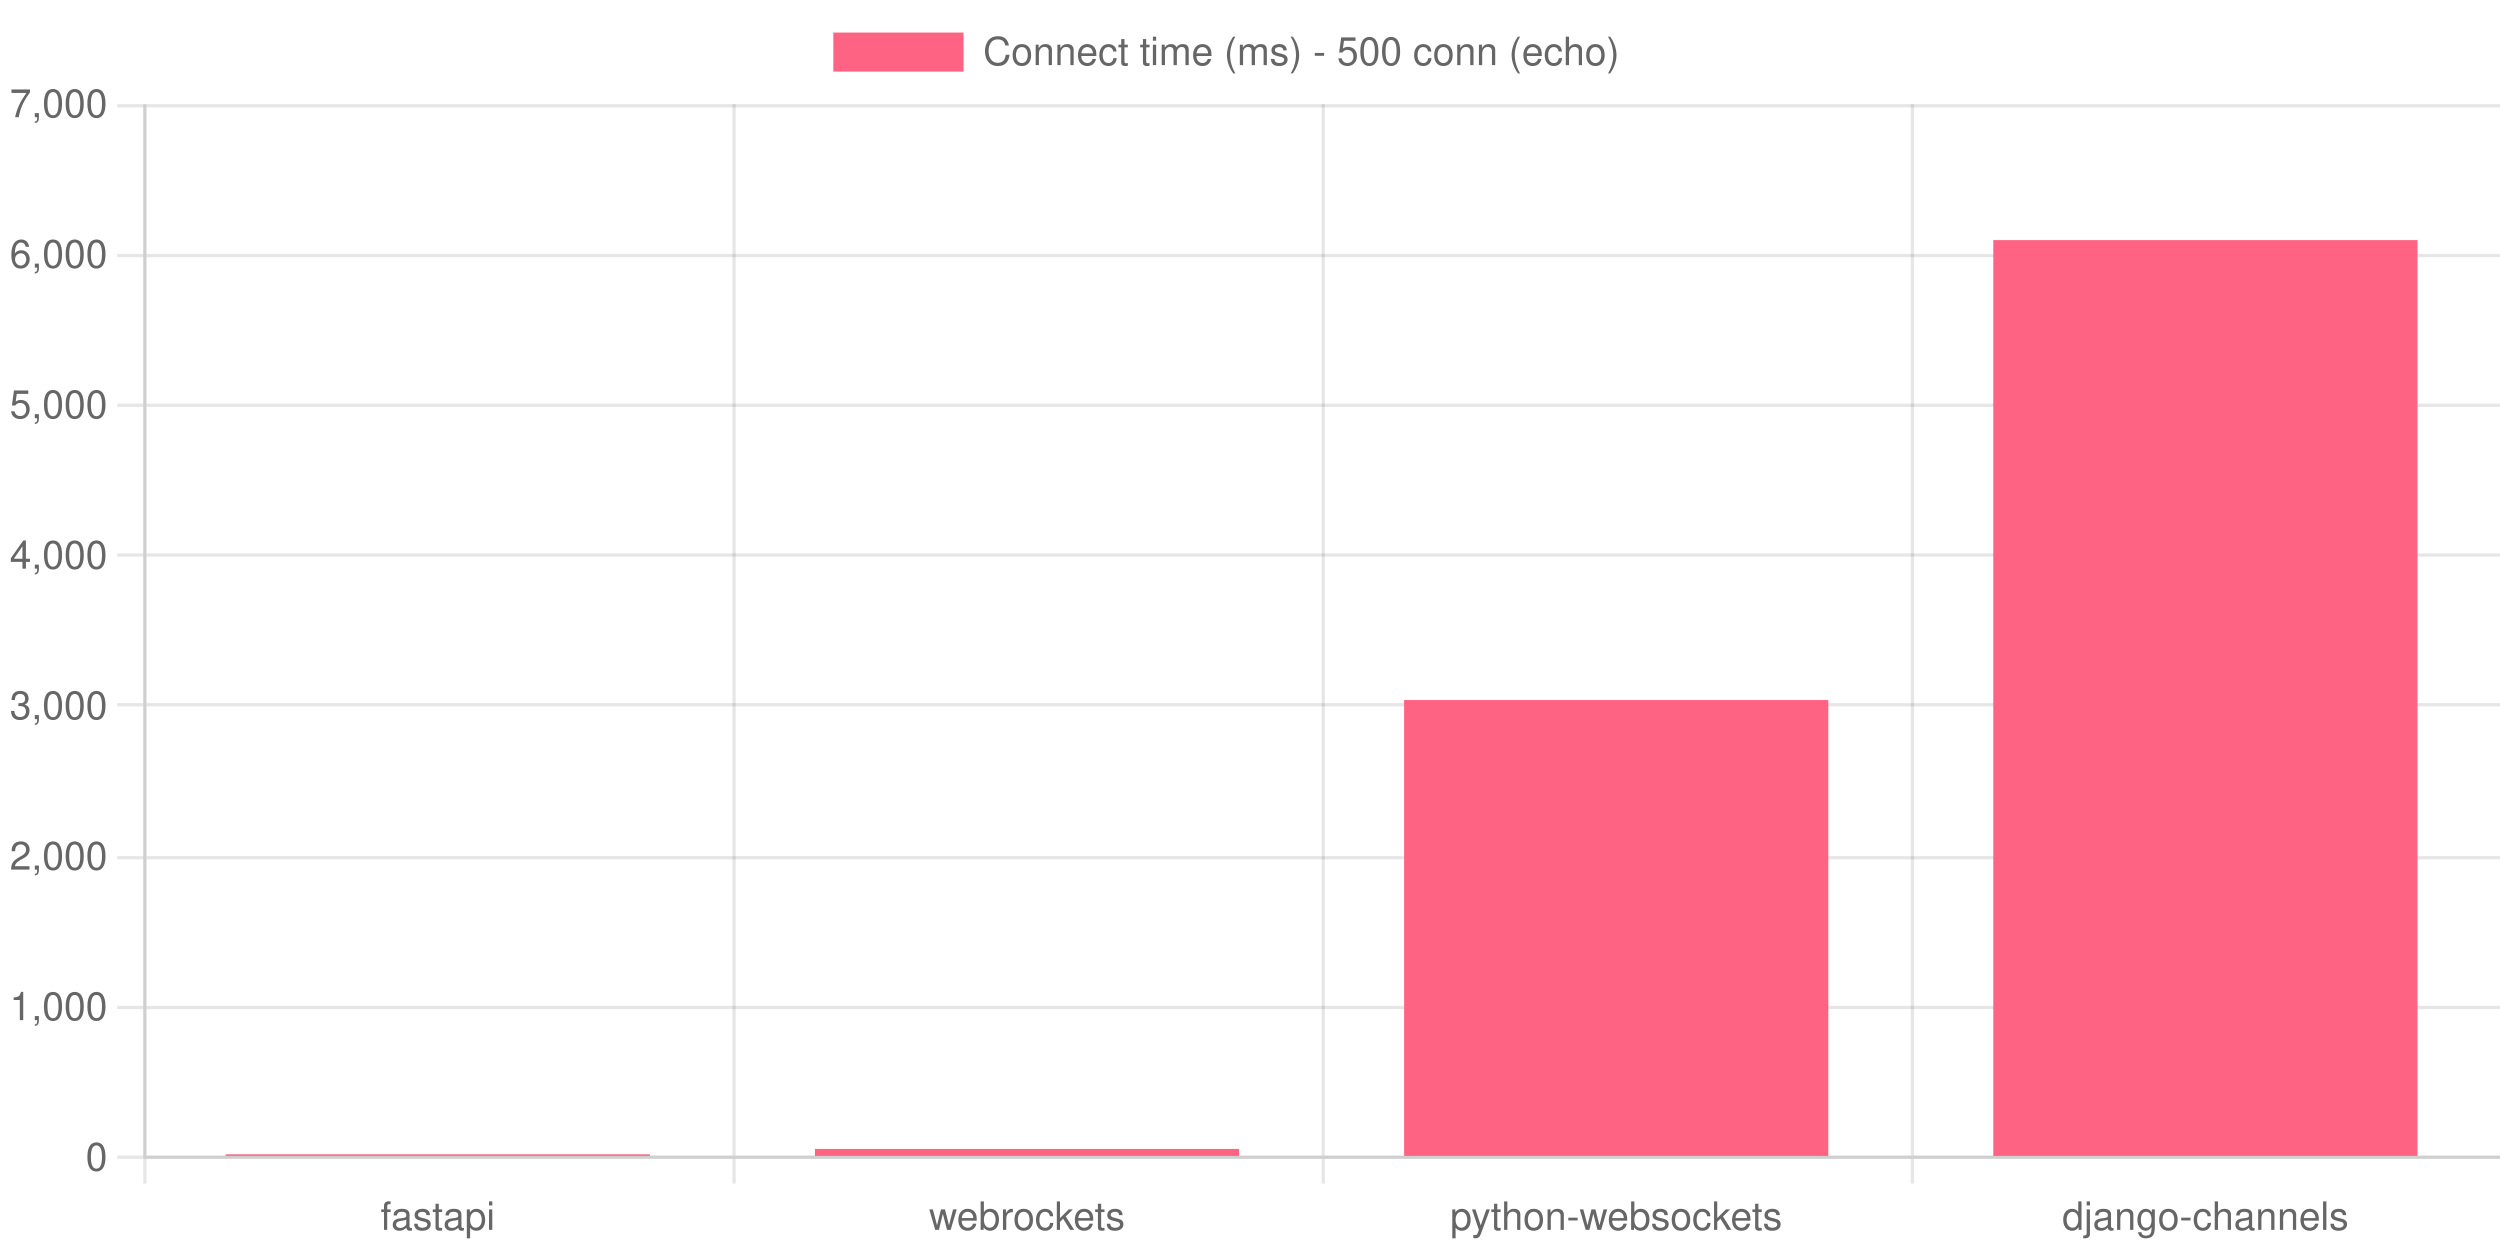
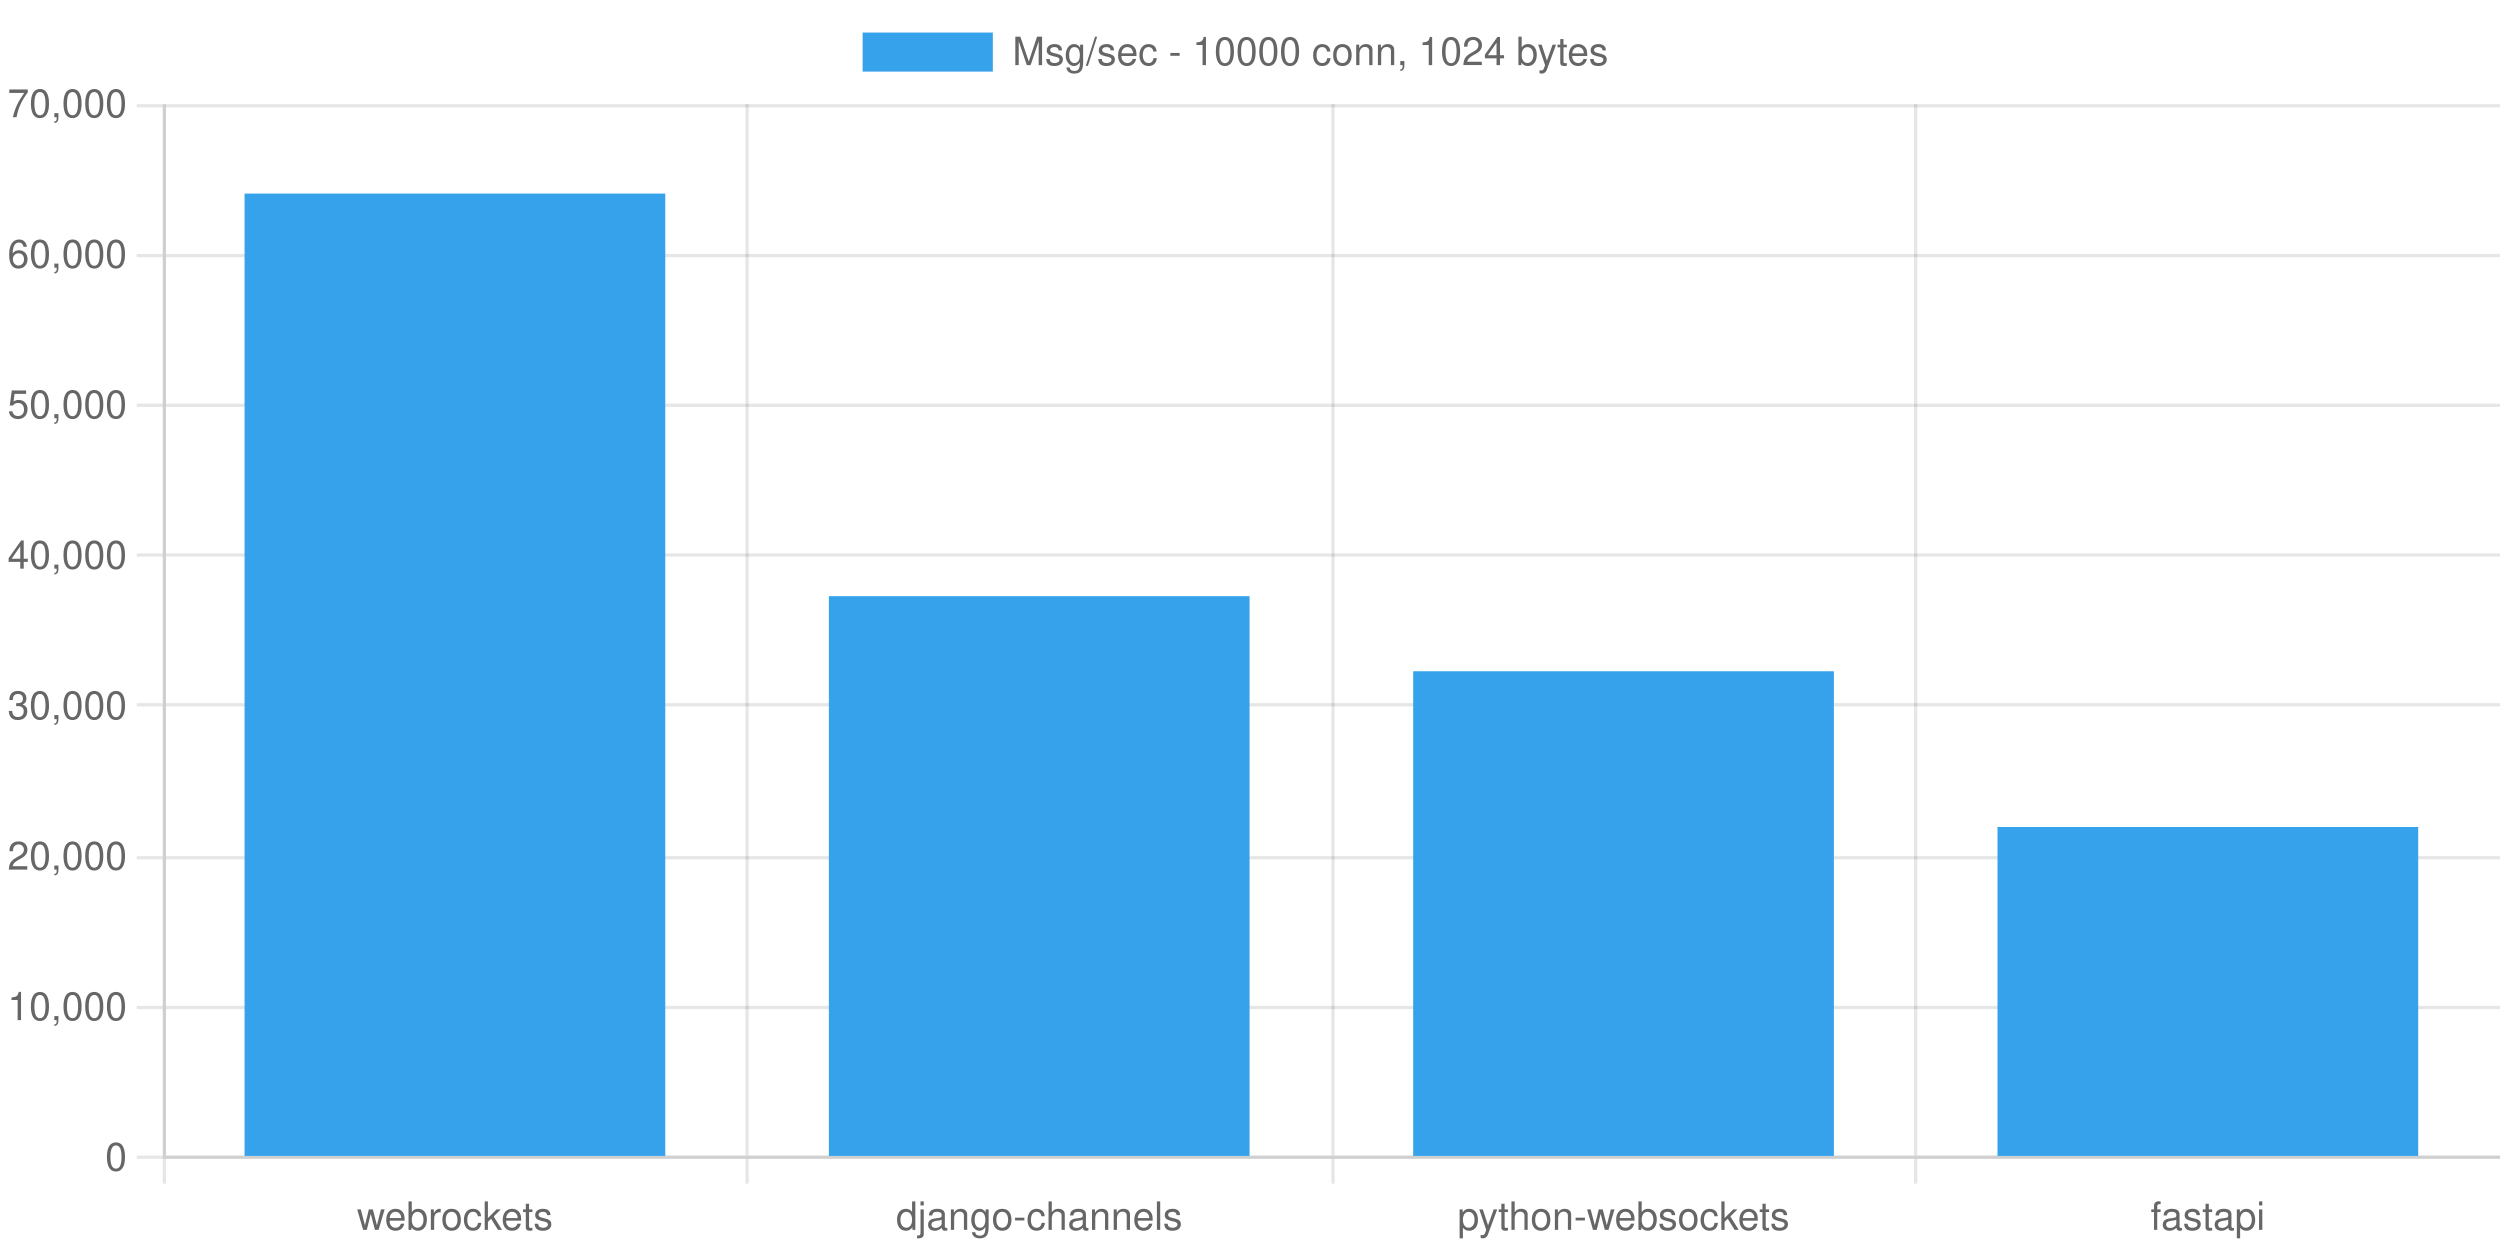
<svg xmlns="http://www.w3.org/2000/svg" version="1.1" width="768px" height="384px" viewBox="0 0 768 384">
  <defs>
    <clipPath id="clip-1" fill-rule="nonzero">
      <path d="M 0,0 L 0,32 768,32 768,0 Z" />
    </clipPath>
    <clipPath id="clip-2" fill-rule="nonzero">
      <path d="M 0,355.6 L 0,384 768,384 768,355.6 Z" />
    </clipPath>
    <clipPath id="clip-3" fill-rule="nonzero">
-       <path d="M 0,0 L 0,384 44,384 44,0 Z" />
+       <path d="M 0,0 L 0,384 50,384 50,0 Z" />
    </clipPath>
    <clipPath id="clip-4" fill-rule="nonzero">
-       <path d="M 44,32 L 44,355.6 768,355.6 768,32 Z" />
+       <path d="M 50,32 L 50,355.6 768,355.6 768,32 Z" />
    </clipPath>
  </defs>
  <g stroke="none" fill="transparent" fill-rule="nonzero" fill-opacity="1">
    <rect x="0" y="0" width="768" height="384" transform="matrix(1 0 0 1 0 0)" />
  </g>
  <g stroke="rgb(0,0,0)" stroke-width="1" stroke-linecap="butt" stroke-linejoin="miter" stroke-miterlimit="4" stroke-opacity="0.1" fill="none">
-     <path d="M 44.5,32 L 44.5,355" />
+     <path d="M 50.5,32 L 50.5,355" />
  </g>
  <g stroke="rgb(0,0,0)" stroke-width="1" stroke-linecap="butt" stroke-linejoin="miter" stroke-miterlimit="4" stroke-opacity="0.1" fill="none">
-     <path d="M 44.5,356 L 44.5,363.6" />
+     <path d="M 50.5,356 L 50.5,363.6" />
  </g>
  <g stroke="rgb(0,0,0)" stroke-width="1" stroke-linecap="butt" stroke-linejoin="miter" stroke-miterlimit="4" stroke-opacity="0.1" fill="none">
-     <path d="M 225.5,32 L 225.5,355" />
+     <path d="M 229.5,32 L 229.5,355" />
  </g>
  <g stroke="rgb(0,0,0)" stroke-width="1" stroke-linecap="butt" stroke-linejoin="miter" stroke-miterlimit="4" stroke-opacity="0.1" fill="none">
-     <path d="M 225.5,356 L 225.5,363.6" />
+     <path d="M 229.5,356 L 229.5,363.6" />
  </g>
  <g stroke="rgb(0,0,0)" stroke-width="1" stroke-linecap="butt" stroke-linejoin="miter" stroke-miterlimit="4" stroke-opacity="0.1" fill="none">
-     <path d="M 406.5,32 L 406.5,355" />
+     <path d="M 409.5,32 L 409.5,355" />
  </g>
  <g stroke="rgb(0,0,0)" stroke-width="1" stroke-linecap="butt" stroke-linejoin="miter" stroke-miterlimit="4" stroke-opacity="0.1" fill="none">
-     <path d="M 406.5,356 L 406.5,363.6" />
+     <path d="M 409.5,356 L 409.5,363.6" />
  </g>
  <g stroke="rgb(0,0,0)" stroke-width="1" stroke-linecap="butt" stroke-linejoin="miter" stroke-miterlimit="4" stroke-opacity="0.1" fill="none">
-     <path d="M 587.5,32 L 587.5,355" />
+     <path d="M 588.5,32 L 588.5,355" />
  </g>
  <g stroke="rgb(0,0,0)" stroke-width="1" stroke-linecap="butt" stroke-linejoin="miter" stroke-miterlimit="4" stroke-opacity="0.1" fill="none">
-     <path d="M 587.5,356 L 587.5,363.6" />
+     <path d="M 588.5,356 L 588.5,363.6" />
  </g>
  <g stroke="rgb(0,0,0)" stroke-width="1" stroke-linecap="butt" stroke-linejoin="miter" stroke-miterlimit="4" stroke-opacity="0.1" fill="none">
    <path d="M 768.5,32 L 768.5,355" />
  </g>
  <g stroke="rgb(0,0,0)" stroke-width="1" stroke-linecap="butt" stroke-linejoin="miter" stroke-miterlimit="4" stroke-opacity="0.1" fill="none">
    <path d="M 768.5,356 L 768.5,363.6" />
  </g>
  <g stroke="rgb(0,0,0)" stroke-width="1" stroke-linecap="butt" stroke-linejoin="miter" stroke-miterlimit="4" stroke-opacity="0.1" fill="none">
-     <path d="M 45,355.5 L 768,355.5" />
+     <path d="M 51,355.5 L 768,355.5" />
  </g>
  <g stroke="rgb(0,0,0)" stroke-width="1" stroke-linecap="butt" stroke-linejoin="miter" stroke-miterlimit="4" stroke-opacity="0.1" fill="none">
-     <path d="M 36,355.5 L 44,355.5" />
+     <path d="M 42,355.5 L 50,355.5" />
  </g>
  <g stroke="rgb(0,0,0)" stroke-width="1" stroke-linecap="butt" stroke-linejoin="miter" stroke-miterlimit="4" stroke-opacity="0.1" fill="none">
-     <path d="M 45,309.5 L 768,309.5" />
+     <path d="M 51,309.5 L 768,309.5" />
  </g>
  <g stroke="rgb(0,0,0)" stroke-width="1" stroke-linecap="butt" stroke-linejoin="miter" stroke-miterlimit="4" stroke-opacity="0.1" fill="none">
-     <path d="M 36,309.5 L 44,309.5" />
+     <path d="M 42,309.5 L 50,309.5" />
  </g>
  <g stroke="rgb(0,0,0)" stroke-width="1" stroke-linecap="butt" stroke-linejoin="miter" stroke-miterlimit="4" stroke-opacity="0.1" fill="none">
-     <path d="M 45,263.5 L 768,263.5" />
+     <path d="M 51,263.5 L 768,263.5" />
  </g>
  <g stroke="rgb(0,0,0)" stroke-width="1" stroke-linecap="butt" stroke-linejoin="miter" stroke-miterlimit="4" stroke-opacity="0.1" fill="none">
-     <path d="M 36,263.5 L 44,263.5" />
+     <path d="M 42,263.5 L 50,263.5" />
  </g>
  <g stroke="rgb(0,0,0)" stroke-width="1" stroke-linecap="butt" stroke-linejoin="miter" stroke-miterlimit="4" stroke-opacity="0.1" fill="none">
-     <path d="M 45,216.5 L 768,216.5" />
+     <path d="M 51,216.5 L 768,216.5" />
  </g>
  <g stroke="rgb(0,0,0)" stroke-width="1" stroke-linecap="butt" stroke-linejoin="miter" stroke-miterlimit="4" stroke-opacity="0.1" fill="none">
-     <path d="M 36,216.5 L 44,216.5" />
+     <path d="M 42,216.5 L 50,216.5" />
  </g>
  <g stroke="rgb(0,0,0)" stroke-width="1" stroke-linecap="butt" stroke-linejoin="miter" stroke-miterlimit="4" stroke-opacity="0.1" fill="none">
-     <path d="M 45,170.5 L 768,170.5" />
+     <path d="M 51,170.5 L 768,170.5" />
  </g>
  <g stroke="rgb(0,0,0)" stroke-width="1" stroke-linecap="butt" stroke-linejoin="miter" stroke-miterlimit="4" stroke-opacity="0.1" fill="none">
-     <path d="M 36,170.5 L 44,170.5" />
+     <path d="M 42,170.5 L 50,170.5" />
  </g>
  <g stroke="rgb(0,0,0)" stroke-width="1" stroke-linecap="butt" stroke-linejoin="miter" stroke-miterlimit="4" stroke-opacity="0.1" fill="none">
-     <path d="M 45,124.5 L 768,124.5" />
+     <path d="M 51,124.5 L 768,124.5" />
  </g>
  <g stroke="rgb(0,0,0)" stroke-width="1" stroke-linecap="butt" stroke-linejoin="miter" stroke-miterlimit="4" stroke-opacity="0.1" fill="none">
-     <path d="M 36,124.5 L 44,124.5" />
+     <path d="M 42,124.5 L 50,124.5" />
  </g>
  <g stroke="rgb(0,0,0)" stroke-width="1" stroke-linecap="butt" stroke-linejoin="miter" stroke-miterlimit="4" stroke-opacity="0.1" fill="none">
-     <path d="M 45,78.5 L 768,78.5" />
+     <path d="M 51,78.5 L 768,78.5" />
  </g>
  <g stroke="rgb(0,0,0)" stroke-width="1" stroke-linecap="butt" stroke-linejoin="miter" stroke-miterlimit="4" stroke-opacity="0.1" fill="none">
-     <path d="M 36,78.5 L 44,78.5" />
+     <path d="M 42,78.5 L 50,78.5" />
  </g>
  <g stroke="rgb(0,0,0)" stroke-width="1" stroke-linecap="butt" stroke-linejoin="miter" stroke-miterlimit="4" stroke-opacity="0.1" fill="none">
-     <path d="M 45,32.5 L 768,32.5" />
+     <path d="M 51,32.5 L 768,32.5" />
  </g>
  <g stroke="rgb(0,0,0)" stroke-width="1" stroke-linecap="butt" stroke-linejoin="miter" stroke-miterlimit="4" stroke-opacity="0.1" fill="none">
-     <path d="M 36,32.5 L 44,32.5" />
+     <path d="M 42,32.5 L 50,32.5" />
  </g>
-   <g stroke="none" fill="rgb(255,99,132)" fill-rule="nonzero" fill-opacity="1" clip-path="url(#clip-1)">
-     <path d="M 256,10 L 256,22 296,22 296,10 Z" />
+   <g stroke="none" fill="rgb(54,162,235)" fill-rule="nonzero" fill-opacity="1" clip-path="url(#clip-1)">
+     <path d="M 265,10 L 265,22 305,22 305,10 Z" />
  </g>
  <g stroke="none" fill="#666" fill-rule="nonzero" fill-opacity="1" clip-path="url(#clip-1)">
    <text style="font:normal 12px 'Helvetica Neue', 'Helvetica', 'Arial', sans-serif;" text-anchor="start" dominant-baseline="middle" transform="matrix(1 0 0 1 0 0)">
-       <tspan x="302" y="16">Connect time (ms) - 500 conn (echo)</tspan>
+       <tspan x="311" y="16">Msg/sec - 10000 conn, 1024 bytes</tspan>
    </text>
  </g>
  <g stroke="rgb(0,0,0)" stroke-width="1" stroke-linecap="butt" stroke-linejoin="miter" stroke-miterlimit="4" stroke-opacity="0.1" fill="none">
-     <path d="M 44,355.5 L 769,355.5" />
+     <path d="M 50,355.5 L 769,355.5" />
  </g>
  <g stroke="none" fill="#666" fill-rule="nonzero" fill-opacity="1" clip-path="url(#clip-2)">
-     <text style="font:normal 12px 'Helvetica Neue', 'Helvetica', 'Arial', sans-serif;" text-anchor="middle" dominant-baseline="middle" transform="matrix(1 0 0 1 134.5 366.6)">
-       <tspan x="0" y="7.2">fastapi</tspan>
-     </text>
-   </g>
-   <g stroke="none" fill="#666" fill-rule="nonzero" fill-opacity="1" clip-path="url(#clip-2)">
-     <text style="font:normal 12px 'Helvetica Neue', 'Helvetica', 'Arial', sans-serif;" text-anchor="middle" dominant-baseline="middle" transform="matrix(1 0 0 1 315.5 366.6)">
+     <text style="font:normal 12px 'Helvetica Neue', 'Helvetica', 'Arial', sans-serif;" text-anchor="middle" dominant-baseline="middle" transform="matrix(1 0 0 1 139.75 366.6)">
      <tspan x="0" y="7.2">webrockets</tspan>
    </text>
  </g>
  <g stroke="none" fill="#666" fill-rule="nonzero" fill-opacity="1" clip-path="url(#clip-2)">
-     <text style="font:normal 12px 'Helvetica Neue', 'Helvetica', 'Arial', sans-serif;" text-anchor="middle" dominant-baseline="middle" transform="matrix(1 0 0 1 496.5 366.6)">
+     <text style="font:normal 12px 'Helvetica Neue', 'Helvetica', 'Arial', sans-serif;" text-anchor="middle" dominant-baseline="middle" transform="matrix(1 0 0 1 319.25 366.6)">
+       <tspan x="0" y="7.2">django-channels</tspan>
+     </text>
+   </g>
+   <g stroke="none" fill="#666" fill-rule="nonzero" fill-opacity="1" clip-path="url(#clip-2)">
+     <text style="font:normal 12px 'Helvetica Neue', 'Helvetica', 'Arial', sans-serif;" text-anchor="middle" dominant-baseline="middle" transform="matrix(1 0 0 1 498.75 366.6)">
      <tspan x="0" y="7.2">python-websockets</tspan>
    </text>
  </g>
  <g stroke="none" fill="#666" fill-rule="nonzero" fill-opacity="1" clip-path="url(#clip-2)">
-     <text style="font:normal 12px 'Helvetica Neue', 'Helvetica', 'Arial', sans-serif;" text-anchor="middle" dominant-baseline="middle" transform="matrix(1 0 0 1 677.5 366.6)">
-       <tspan x="0" y="7.2">django-channels</tspan>
+     <text style="font:normal 12px 'Helvetica Neue', 'Helvetica', 'Arial', sans-serif;" text-anchor="middle" dominant-baseline="middle" transform="matrix(1 0 0 1 678.25 366.6)">
+       <tspan x="0" y="7.2">fastapi</tspan>
    </text>
  </g>
  <g stroke="rgb(0,0,0)" stroke-width="1" stroke-linecap="butt" stroke-linejoin="miter" stroke-miterlimit="4" stroke-opacity="0.1" fill="none">
-     <path d="M 44.5,32 L 44.5,356" />
+     <path d="M 50.5,32 L 50.5,356" />
  </g>
  <g stroke="none" fill="#666" fill-rule="nonzero" fill-opacity="1" clip-path="url(#clip-3)">
-     <text style="font:normal 12px 'Helvetica Neue', 'Helvetica', 'Arial', sans-serif;" text-anchor="end" dominant-baseline="middle" transform="matrix(1 0 0 1 33 355.6)">
+     <text style="font:normal 12px 'Helvetica Neue', 'Helvetica', 'Arial', sans-serif;" text-anchor="end" dominant-baseline="middle" transform="matrix(1 0 0 1 39 355.6)">
      <tspan x="0" y="0">0</tspan>
    </text>
  </g>
  <g stroke="none" fill="#666" fill-rule="nonzero" fill-opacity="1" clip-path="url(#clip-3)">
-     <text style="font:normal 12px 'Helvetica Neue', 'Helvetica', 'Arial', sans-serif;" text-anchor="end" dominant-baseline="middle" transform="matrix(1 0 0 1 33 309.3714)">
-       <tspan x="0" y="0">1,000</tspan>
+     <text style="font:normal 12px 'Helvetica Neue', 'Helvetica', 'Arial', sans-serif;" text-anchor="end" dominant-baseline="middle" transform="matrix(1 0 0 1 39 309.3714)">
+       <tspan x="0" y="0">10,000</tspan>
    </text>
  </g>
  <g stroke="none" fill="#666" fill-rule="nonzero" fill-opacity="1" clip-path="url(#clip-3)">
-     <text style="font:normal 12px 'Helvetica Neue', 'Helvetica', 'Arial', sans-serif;" text-anchor="end" dominant-baseline="middle" transform="matrix(1 0 0 1 33 263.1429)">
-       <tspan x="0" y="0">2,000</tspan>
+     <text style="font:normal 12px 'Helvetica Neue', 'Helvetica', 'Arial', sans-serif;" text-anchor="end" dominant-baseline="middle" transform="matrix(1 0 0 1 39 263.1429)">
+       <tspan x="0" y="0">20,000</tspan>
    </text>
  </g>
  <g stroke="none" fill="#666" fill-rule="nonzero" fill-opacity="1" clip-path="url(#clip-3)">
-     <text style="font:normal 12px 'Helvetica Neue', 'Helvetica', 'Arial', sans-serif;" text-anchor="end" dominant-baseline="middle" transform="matrix(1 0 0 1 33 216.9143)">
-       <tspan x="0" y="0">3,000</tspan>
+     <text style="font:normal 12px 'Helvetica Neue', 'Helvetica', 'Arial', sans-serif;" text-anchor="end" dominant-baseline="middle" transform="matrix(1 0 0 1 39 216.9143)">
+       <tspan x="0" y="0">30,000</tspan>
    </text>
  </g>
  <g stroke="none" fill="#666" fill-rule="nonzero" fill-opacity="1" clip-path="url(#clip-3)">
-     <text style="font:normal 12px 'Helvetica Neue', 'Helvetica', 'Arial', sans-serif;" text-anchor="end" dominant-baseline="middle" transform="matrix(1 0 0 1 33 170.6857)">
-       <tspan x="0" y="0">4,000</tspan>
+     <text style="font:normal 12px 'Helvetica Neue', 'Helvetica', 'Arial', sans-serif;" text-anchor="end" dominant-baseline="middle" transform="matrix(1 0 0 1 39 170.6857)">
+       <tspan x="0" y="0">40,000</tspan>
    </text>
  </g>
  <g stroke="none" fill="#666" fill-rule="nonzero" fill-opacity="1" clip-path="url(#clip-3)">
-     <text style="font:normal 12px 'Helvetica Neue', 'Helvetica', 'Arial', sans-serif;" text-anchor="end" dominant-baseline="middle" transform="matrix(1 0 0 1 33 124.4571)">
-       <tspan x="0" y="0">5,000</tspan>
+     <text style="font:normal 12px 'Helvetica Neue', 'Helvetica', 'Arial', sans-serif;" text-anchor="end" dominant-baseline="middle" transform="matrix(1 0 0 1 39 124.4571)">
+       <tspan x="0" y="0">50,000</tspan>
    </text>
  </g>
  <g stroke="none" fill="#666" fill-rule="nonzero" fill-opacity="1" clip-path="url(#clip-3)">
-     <text style="font:normal 12px 'Helvetica Neue', 'Helvetica', 'Arial', sans-serif;" text-anchor="end" dominant-baseline="middle" transform="matrix(1 0 0 1 33 78.22857)">
-       <tspan x="0" y="0">6,000</tspan>
+     <text style="font:normal 12px 'Helvetica Neue', 'Helvetica', 'Arial', sans-serif;" text-anchor="end" dominant-baseline="middle" transform="matrix(1 0 0 1 39 78.22857)">
+       <tspan x="0" y="0">60,000</tspan>
    </text>
  </g>
  <g stroke="none" fill="#666" fill-rule="nonzero" fill-opacity="1" clip-path="url(#clip-3)">
-     <text style="font:normal 12px 'Helvetica Neue', 'Helvetica', 'Arial', sans-serif;" text-anchor="end" dominant-baseline="middle" transform="matrix(1 0 0 1 33 32)">
-       <tspan x="0" y="0">7,000</tspan>
+     <text style="font:normal 12px 'Helvetica Neue', 'Helvetica', 'Arial', sans-serif;" text-anchor="end" dominant-baseline="middle" transform="matrix(1 0 0 1 39 32)">
+       <tspan x="0" y="0">70,000</tspan>
    </text>
  </g>
-   <g stroke="none" fill="rgb(255,99,132)" fill-rule="nonzero" fill-opacity="1" clip-path="url(#clip-4)">
-     <path d="M 69.34,354.609 L 69.34,355.1 199.66,355.1 199.66,354.609 Z" />
+   <g stroke="none" fill="rgb(54,162,235)" fill-rule="nonzero" fill-opacity="1" clip-path="url(#clip-4)">
+     <path d="M 75.13,59.47 L 75.13,355.1 204.37,355.1 204.37,59.47 Z" />
  </g>
-   <g stroke="none" fill="rgb(255,99,132)" fill-rule="nonzero" fill-opacity="1" clip-path="url(#clip-4)">
-     <path d="M 250.34,352.949 L 250.34,355.1 380.66,355.1 380.66,352.949 Z" />
+   <g stroke="none" fill="rgb(54,162,235)" fill-rule="nonzero" fill-opacity="1" clip-path="url(#clip-4)">
+     <path d="M 254.63,183.146 L 254.63,355.1 383.87,355.1 383.87,183.146 Z" />
  </g>
-   <g stroke="none" fill="rgb(255,99,132)" fill-rule="nonzero" fill-opacity="1" clip-path="url(#clip-4)">
-     <path d="M 431.34,215.054 L 431.34,355.1 561.66,355.1 561.66,215.054 Z" />
+   <g stroke="none" fill="rgb(54,162,235)" fill-rule="nonzero" fill-opacity="1" clip-path="url(#clip-4)">
+     <path d="M 434.13,206.207 L 434.13,355.1 563.37,355.1 563.37,206.207 Z" />
  </g>
-   <g stroke="none" fill="rgb(255,99,132)" fill-rule="nonzero" fill-opacity="1" clip-path="url(#clip-4)">
-     <path d="M 612.34,73.758 L 612.34,355.1 742.66,355.1 742.66,73.758 Z" />
+   <g stroke="none" fill="rgb(54,162,235)" fill-rule="nonzero" fill-opacity="1" clip-path="url(#clip-4)">
+     <path d="M 613.63,254.048 L 613.63,355.1 742.87,355.1 742.87,254.048 Z" />
  </g>
</svg>
